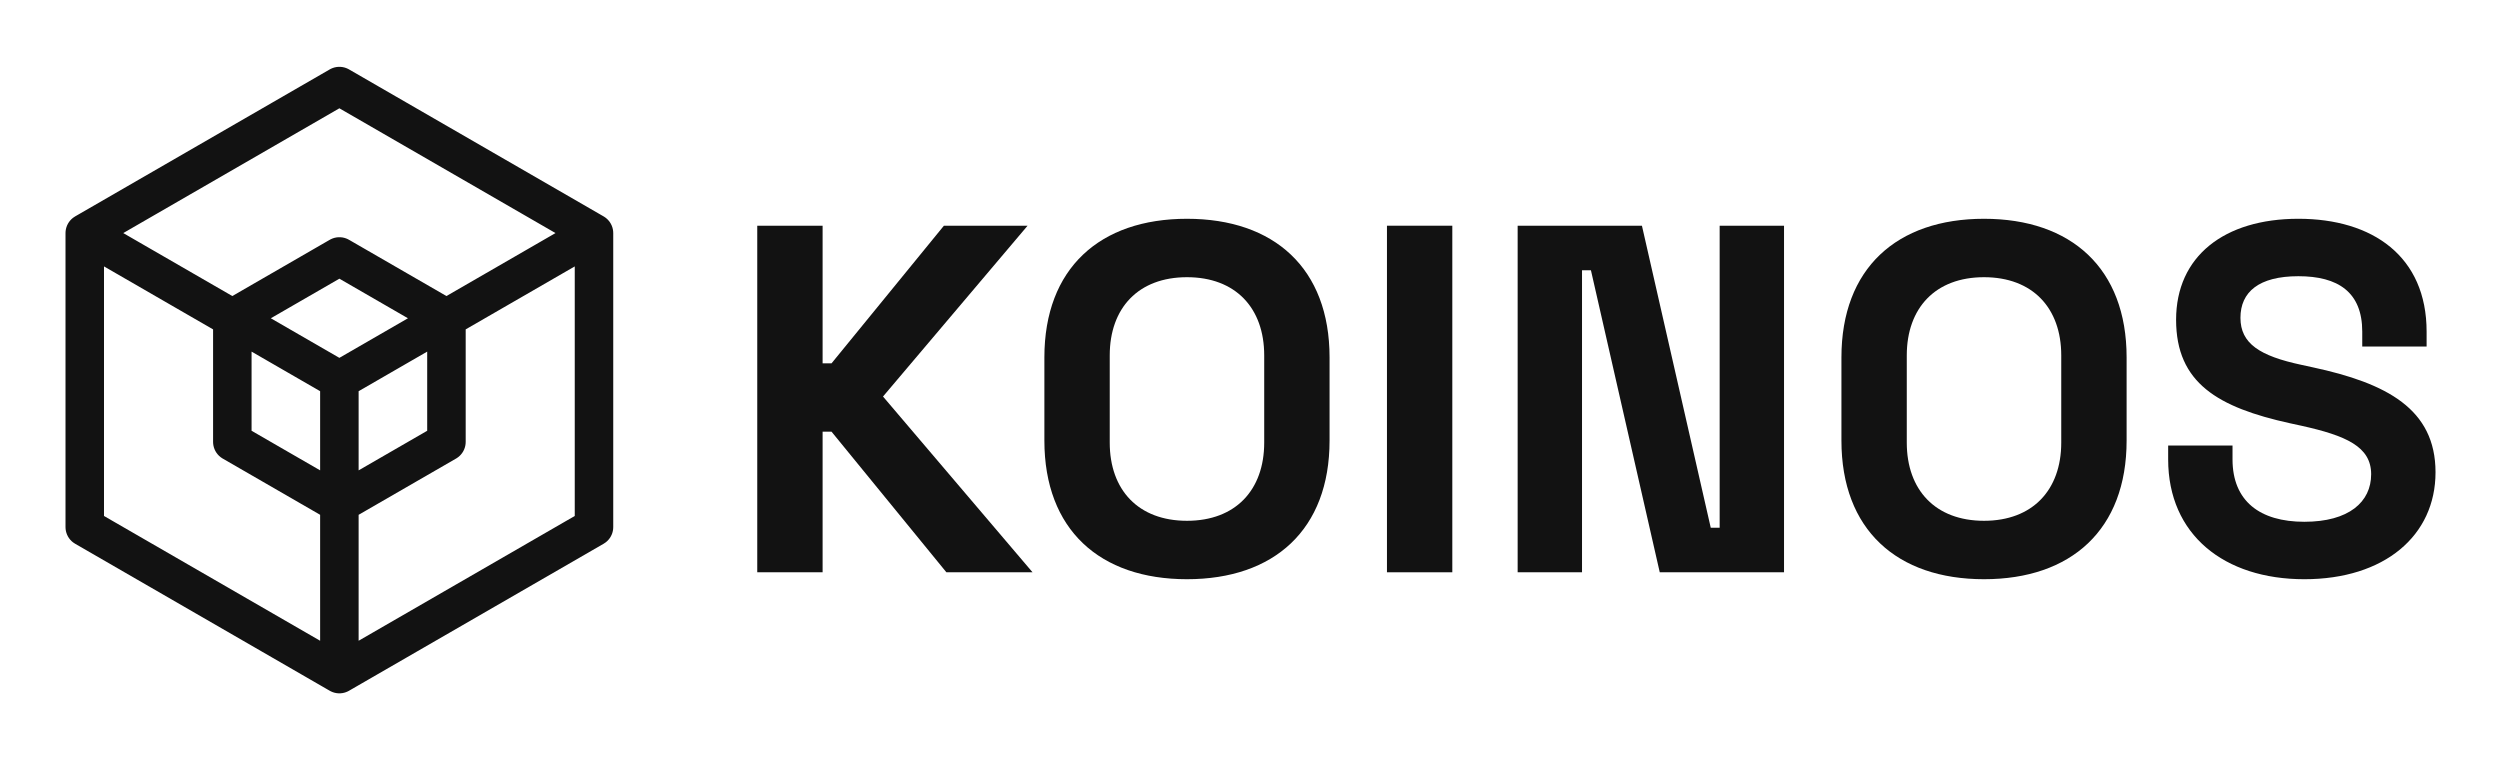
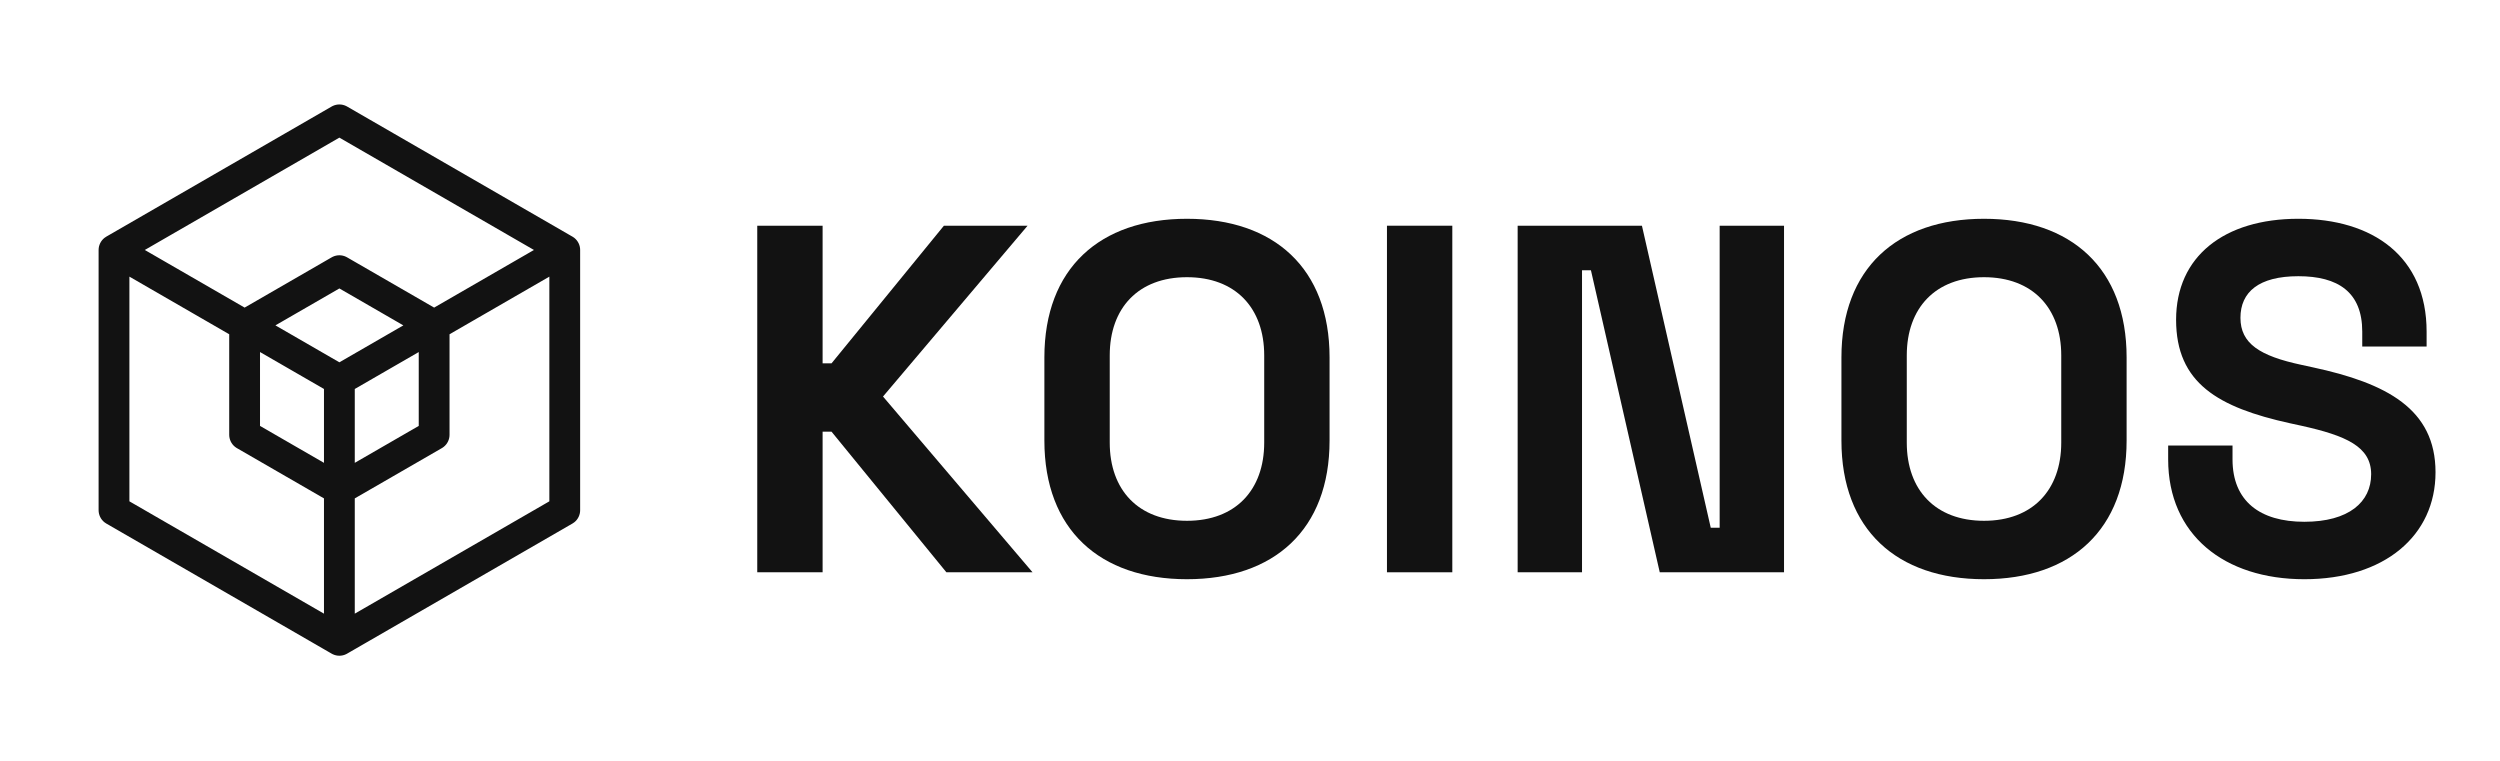
<svg xmlns="http://www.w3.org/2000/svg" id="Layer_1" viewBox="0 0 3896.94 1184.94">
  <defs>
-     <style>.cls-1{fill:none;stroke:#121212;stroke-linecap:round;stroke-linejoin:round;stroke-width:60px;}.cls-2{fill:#121212;}</style>
+     <style>.cls-1{fill:none;stroke:#121212;stroke-linecap:round;stroke-linejoin:round;stroke-width:48px;}.cls-2{fill:#121212;}</style>
  </defs>
  <path class="cls-2" d="M1180.39,351.83h101.87v214.55h13.9l175.18-214.55h130.43l-225.35,266.26,233.07,273.97h-134.29l-179.04-219.18h-13.9v219.18h-101.87V351.83Z" />
  <path class="cls-2" d="M1627.96,686.77v-129.65c0-138.92,86.43-216.09,222.26-216.09s222.27,77.18,222.27,216.09v129.65c0,138.92-86.44,216.09-222.27,216.09s-222.26-77.18-222.26-216.09ZM1970.62,689.86v-135.83c0-74.09-44.77-121.94-120.4-121.94s-120.39,47.85-120.39,121.94v135.83c0,74.09,44.76,121.94,120.39,121.94s120.4-47.85,120.4-121.94Z" />
  <path class="cls-2" d="M2161.96,351.83h101.87v540.23h-101.87V351.83Z" />
  <path class="cls-2" d="M2365.68,351.83h193.72l107.27,470.77h13.89v-470.77h100.33v540.23h-193.72l-107.27-470.77h-13.89v470.77h-100.33V351.83Z" />
  <path class="cls-2" d="M2870.38,686.77v-129.65c0-138.92,86.43-216.09,222.26-216.09s222.27,77.18,222.27,216.09v129.65c0,138.92-86.44,216.09-222.27,216.09s-222.26-77.18-222.26-216.09ZM3213.03,689.86v-135.83c0-74.09-44.77-121.94-120.4-121.94s-120.39,47.85-120.39,121.94v135.83c0,74.09,44.76,121.94,120.39,121.94s120.4-47.85,120.4-121.94Z" />
  <path class="cls-2" d="M3379.68,716.1v-21.61h100.32v21.61c0,64.83,42.45,97.24,111.91,97.24s104.19-30.87,104.19-74.09-39.35-60.19-108.81-75.63l-17.75-3.86c-111.91-24.7-177.5-62.51-177.5-161.3s74.86-157.44,190.62-157.44,199.88,58.66,199.88,175.96v23.15h-100.32v-23.15c0-61.74-37.82-86.43-99.56-86.43s-90.3,24.7-90.3,64.83,30.1,59.42,94.93,73.32l17.74,3.86c115,24.7,191.4,64.83,191.4,163.61s-79.49,166.7-204.52,166.7-212.23-69.46-212.23-186.77Z" />
-   <path class="cls-1" d="M529.01,134.16l396.89,229.15v458.3l-396.89,229.15-396.9-229.15v-458.3l396.9-229.15ZM362.14,496.11v192.69l166.88,96.35,166.88-96.35v-192.69l-166.88-96.35-166.88,96.35ZM529.01,592.45v458.3M133.21,363.94l395.8,228.52,396.89-229.15" />
+   <path class="cls-1" d="M529.01,186.82l351.3,202.83v405.65l-351.3,202.83-351.31-202.83v-405.65l351.31-202.83ZM381.3,507.19v170.56l147.71,85.28,147.71-85.28v-170.56l-147.71-85.28-147.71,85.28ZM529.01,592.47v405.65M178.68,390.2l350.34,202.27,351.3-202.83" />
</svg>
